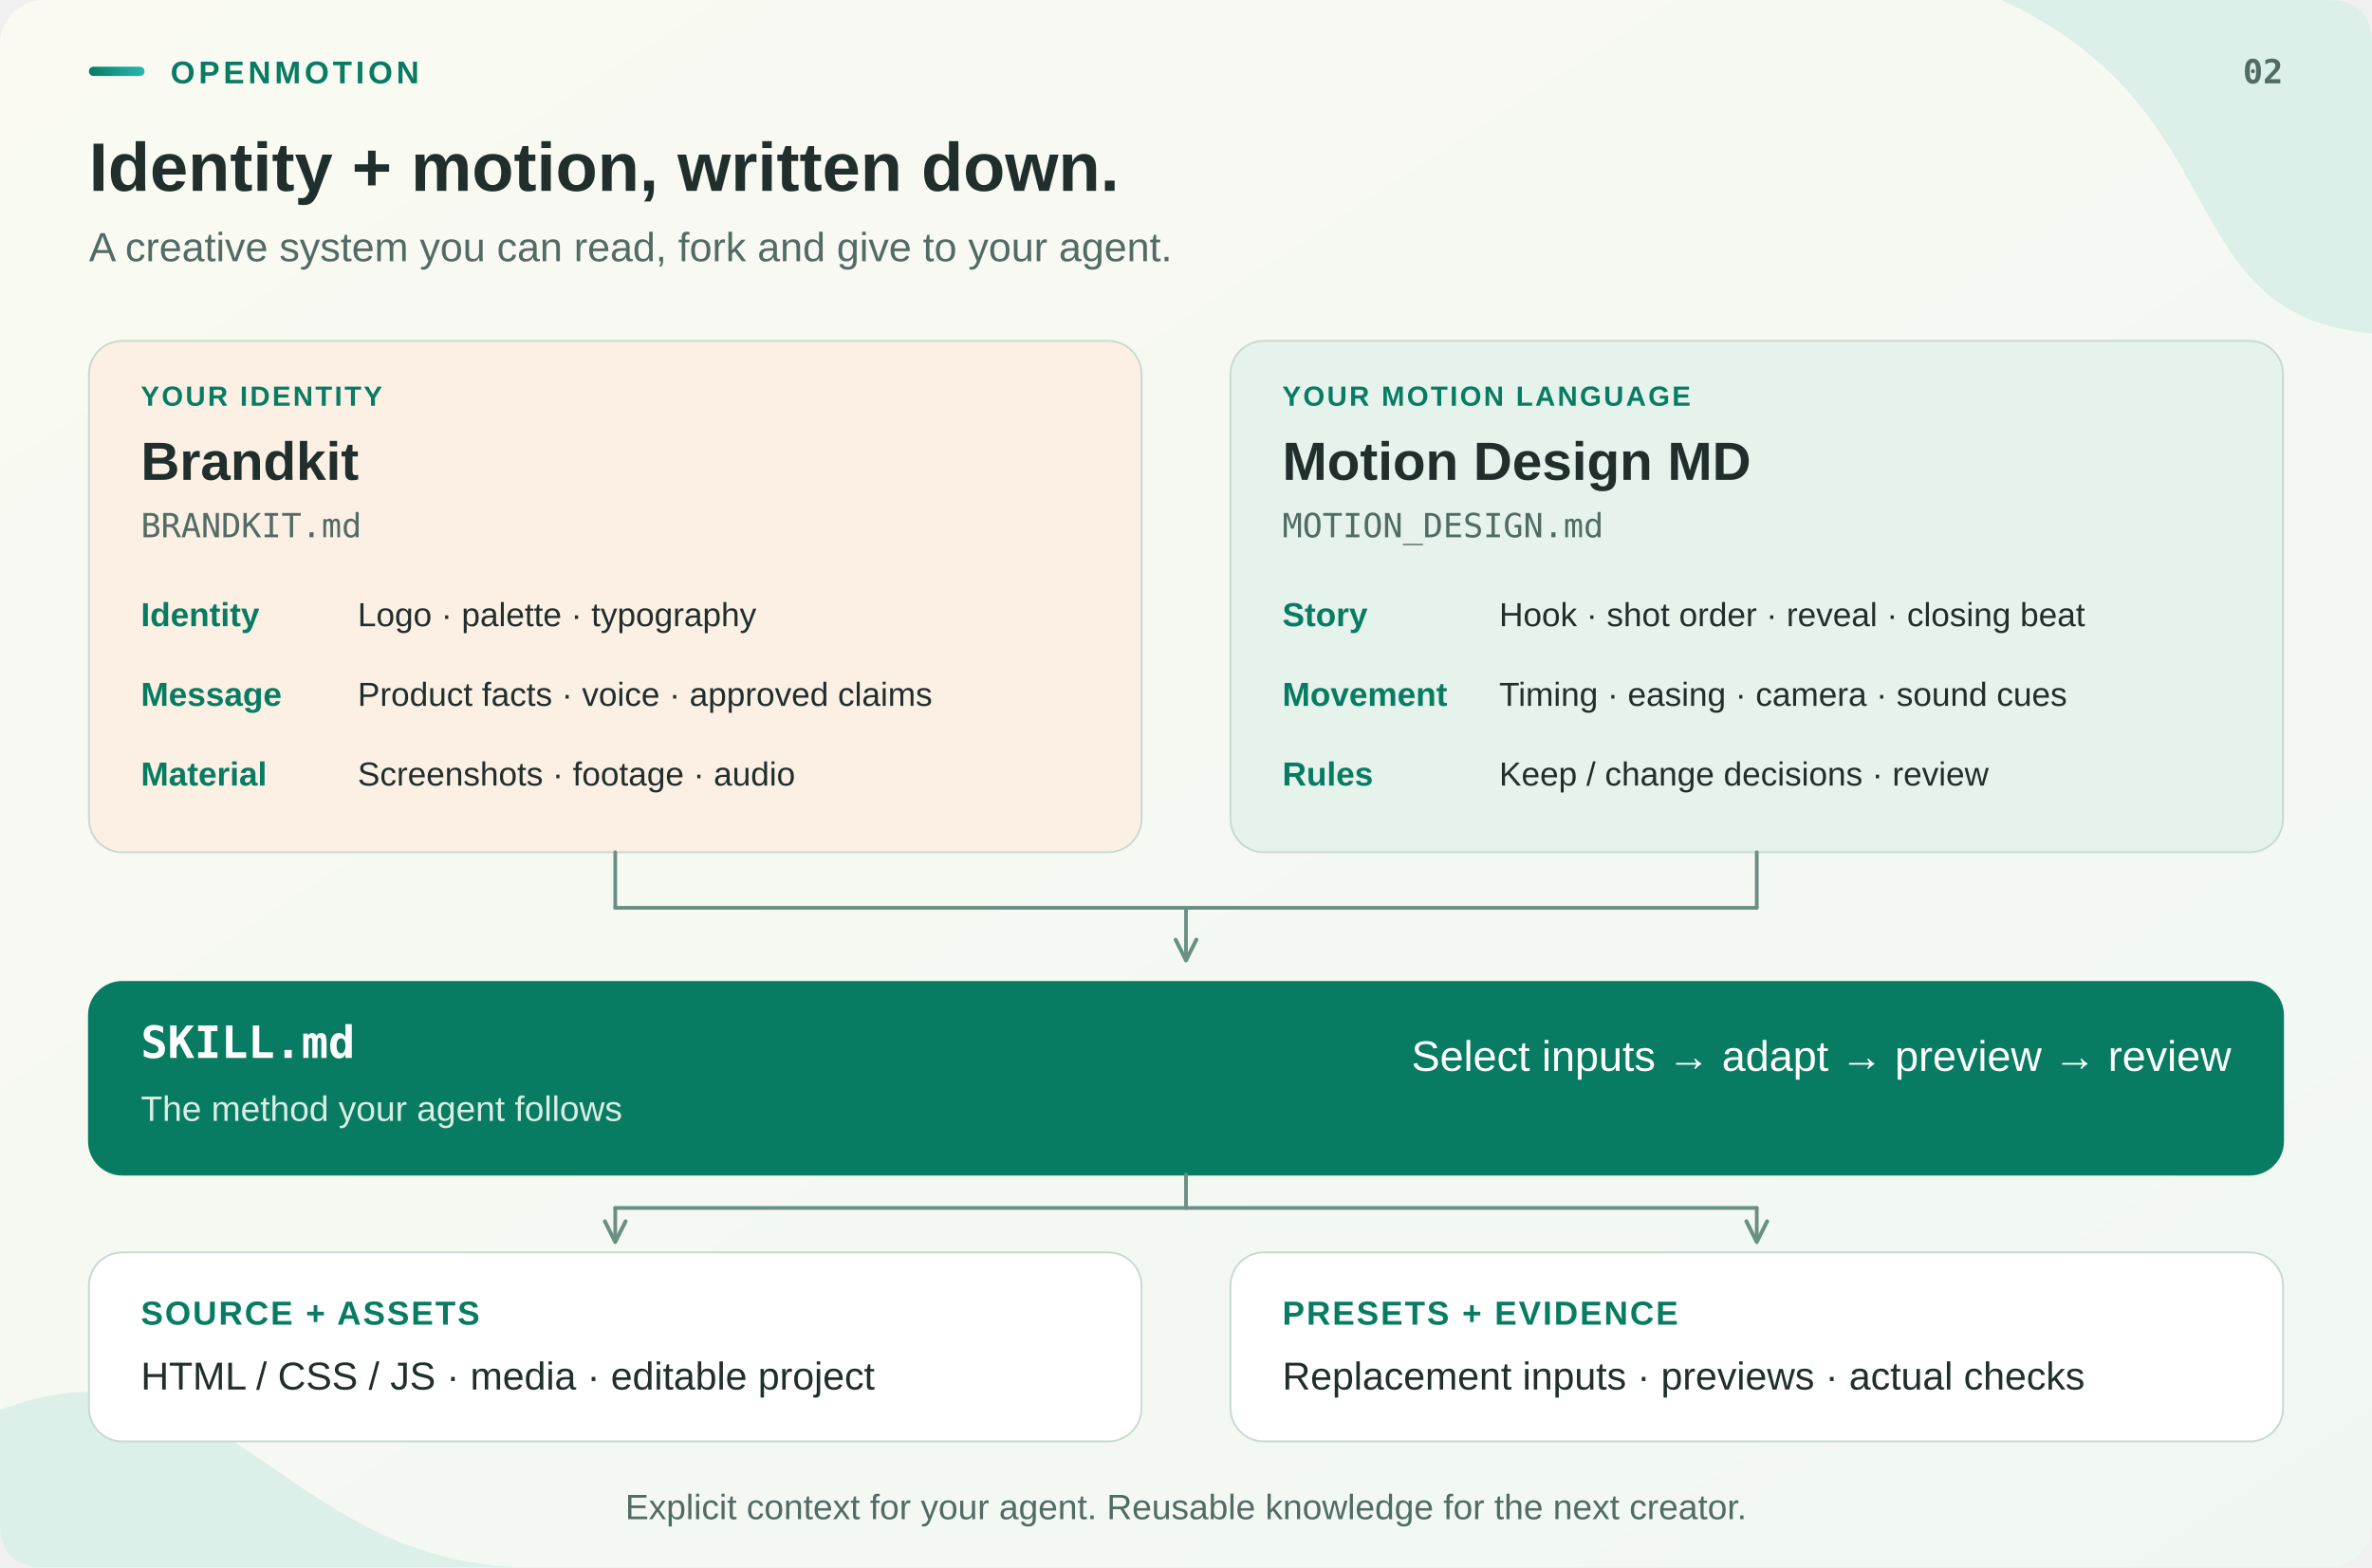
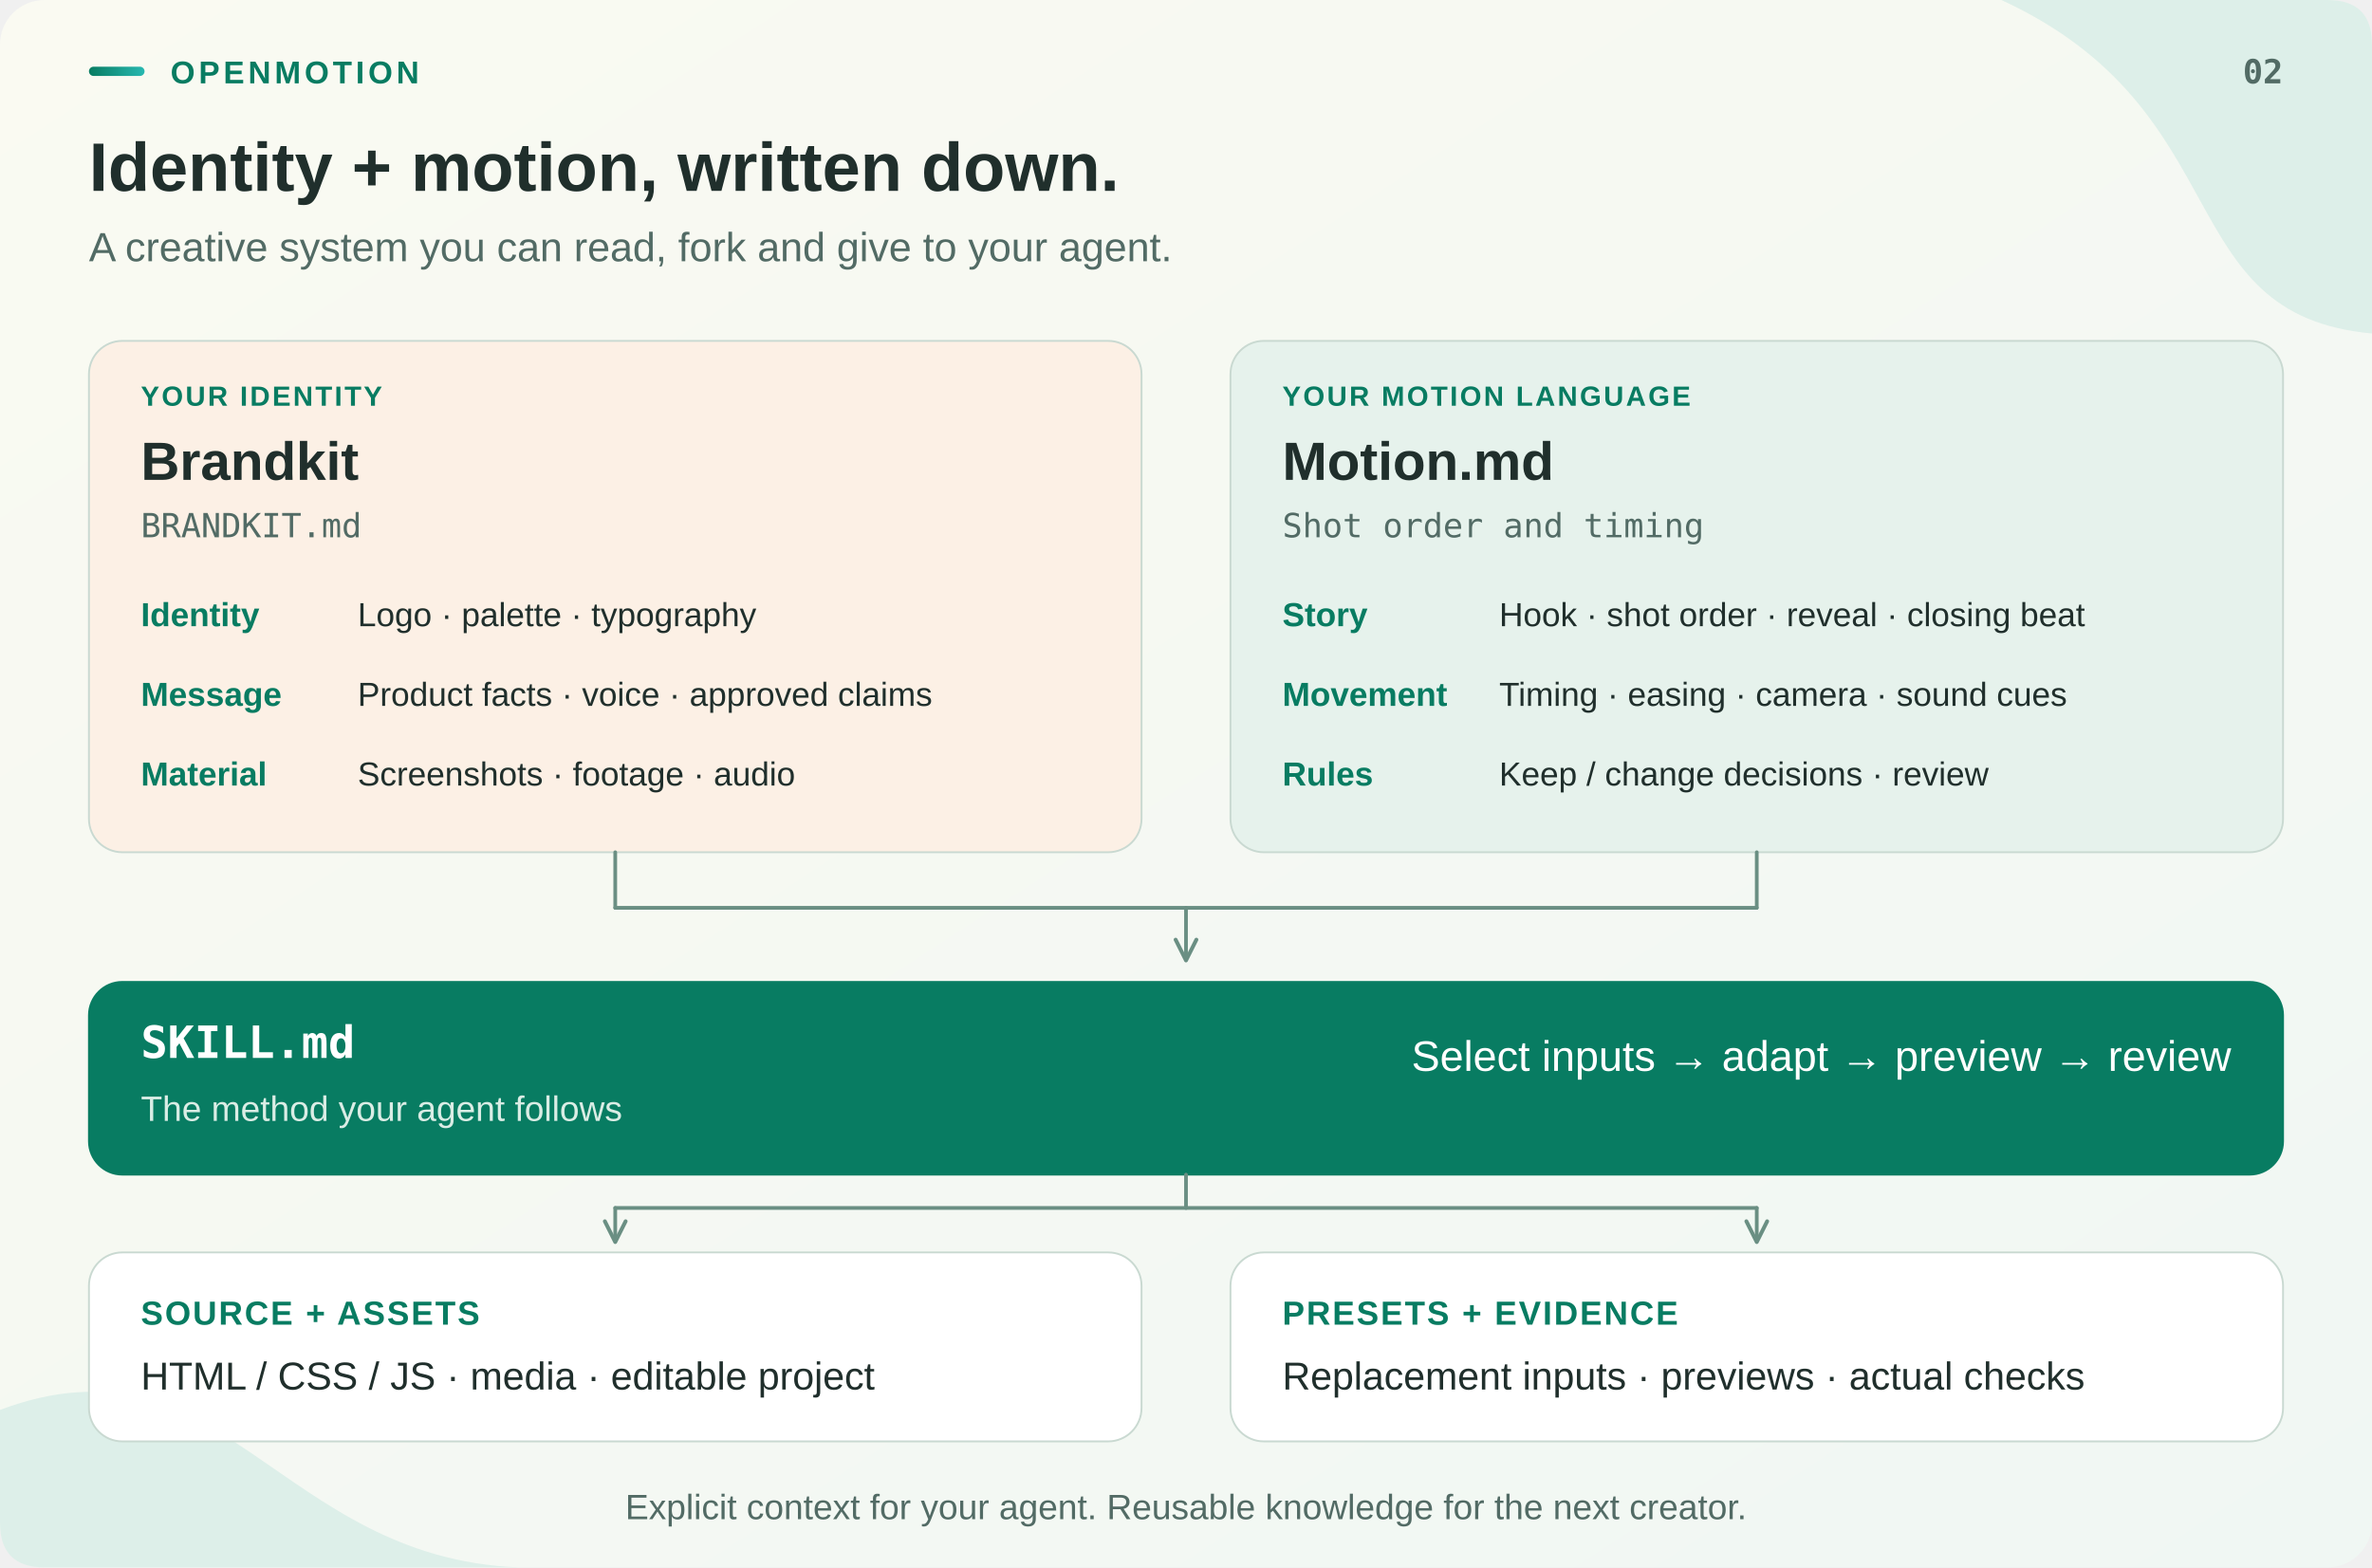
<svg xmlns="http://www.w3.org/2000/svg" width="1280" height="846" viewBox="0 0 1280 846" role="img" aria-labelledby="title desc">
  <defs>
    <linearGradient id="paper" x1="0" y1="0" x2="1" y2="1">
      <stop stop-color="#FAFAF2" />
      <stop offset="1" stop-color="#F0F7F3" />
    </linearGradient>
    <linearGradient id="water" x1="0" y1="0" x2="1" y2="0">
      <stop stop-color="#087C62" />
      <stop offset="1" stop-color="#28B8B1" />
    </linearGradient>
    <marker id="arrow" viewBox="0 0 10 10" refX="8" refY="5" markerWidth="7" markerHeight="7" orient="auto-start-reverse">
      <path d="M 1 1 L 9 5 L 1 9" fill="none" stroke="#6A8F83" stroke-width="1.5" stroke-linecap="round" stroke-linejoin="round" />
    </marker>
  </defs>
  <style>text { font-family: Arial, Helvetica, sans-serif; } .mono { font-family: Menlo, Consolas, monospace; }</style>
  <rect width="1280" height="846" rx="24" fill="url(#paper)" />
  <path d="M1080 0 H1256 Q1280 0 1280 24 V180 C1170 170 1210 60 1080 0" fill="#DDEFE9" />
  <path d="M0 761 C120 716 150 841 280 846 H24 Q0 846 0 822 Z" fill="#DDEFE9" />
  <rect x="48" y="36" width="30" height="5" rx="2.5" fill="url(#water)" />
  <text x="92" y="45" font-size="17" fill="#087C62" font-weight="700" text-anchor="start" letter-spacing="2">OPENMOTION</text>
  <text x="1232" y="45" font-size="18" fill="#526B65" font-weight="600" text-anchor="end" class="mono">02</text>
  <text x="48" y="103" font-size="37" fill="#202F2C" font-weight="700" text-anchor="start">Identity + motion, written down.</text>
  <text x="48" y="141" font-size="22" fill="#526B65" font-weight="400" text-anchor="start">A creative system you can read, fork and give to your agent.</text>
  <rect x="48" y="184" width="568" height="276" rx="18" fill="#FCF0E5" stroke="#C9D9D1" />
  <text x="76" y="219" font-size="15" fill="#087C62" font-weight="700" text-anchor="start" letter-spacing="1.2">YOUR IDENTITY</text>
  <text x="76" y="259" font-size="29" fill="#202F2C" font-weight="700" text-anchor="start">Brandkit</text>
  <text x="76" y="290" font-size="18" fill="#526B65" font-weight="400" text-anchor="start" class="mono">BRANDKIT.md</text>
  <text x="76" y="338" font-size="18" fill="#087C62" font-weight="700" text-anchor="start">Identity</text>
  <text x="193" y="338" font-size="18" fill="#202F2C" font-weight="400" text-anchor="start">Logo · palette · typography</text>
  <text x="76" y="381" font-size="18" fill="#087C62" font-weight="700" text-anchor="start">Message</text>
  <text x="193" y="381" font-size="18" fill="#202F2C" font-weight="400" text-anchor="start">Product facts · voice · approved claims</text>
  <text x="76" y="424" font-size="18" fill="#087C62" font-weight="700" text-anchor="start">Material</text>
  <text x="193" y="424" font-size="18" fill="#202F2C" font-weight="400" text-anchor="start">Screenshots · footage · audio</text>
  <path d="M332 460 V490" fill="none" stroke="#6A8F83" stroke-width="2" stroke-linecap="round" stroke-linejoin="round" />
  <rect x="664" y="184" width="568" height="276" rx="18" fill="#E6F2EC" stroke="#C9D9D1" />
  <text x="692" y="219" font-size="15" fill="#087C62" font-weight="700" text-anchor="start" letter-spacing="1.2">YOUR MOTION LANGUAGE</text>
-   <text x="692" y="259" font-size="29" fill="#202F2C" font-weight="700" text-anchor="start">Motion Design MD</text>
-   <text x="692" y="290" font-size="18" fill="#526B65" font-weight="400" text-anchor="start" class="mono">MOTION_DESIGN.md</text>
+   <text x="692" y="259" font-size="29" fill="#202F2C" font-weight="700" text-anchor="start">Motion.md</text>
+   <text x="692" y="290" font-size="18" fill="#526B65" font-weight="400" text-anchor="start" class="mono">Shot order and timing</text>
  <text x="692" y="338" font-size="18" fill="#087C62" font-weight="700" text-anchor="start">Story</text>
  <text x="809" y="338" font-size="18" fill="#202F2C" font-weight="400" text-anchor="start">Hook · shot order · reveal · closing beat</text>
  <text x="692" y="381" font-size="18" fill="#087C62" font-weight="700" text-anchor="start">Movement</text>
  <text x="809" y="381" font-size="18" fill="#202F2C" font-weight="400" text-anchor="start">Timing · easing · camera · sound cues</text>
  <text x="692" y="424" font-size="18" fill="#087C62" font-weight="700" text-anchor="start">Rules</text>
  <text x="809" y="424" font-size="18" fill="#202F2C" font-weight="400" text-anchor="start">Keep / change decisions · review</text>
  <path d="M948 460 V490" fill="none" stroke="#6A8F83" stroke-width="2" stroke-linecap="round" stroke-linejoin="round" />
  <path d="M332 490 H948" fill="none" stroke="#6A8F83" stroke-width="2" stroke-linecap="round" stroke-linejoin="round" />
  <path d="M640 490 V517" fill="none" stroke="#6A8F83" stroke-width="2" stroke-linecap="round" stroke-linejoin="round" marker-end="url(#arrow)" />
  <rect x="48" y="530" width="1184" height="104" rx="18" fill="#087C62" stroke="#087C62" />
  <text x="76" y="571" font-size="24" fill="#FFFFFF" font-weight="700" text-anchor="start" class="mono">SKILL.md</text>
  <text x="76" y="605" font-size="19" fill="#DAEDE5" font-weight="400" text-anchor="start">The method your agent follows</text>
  <text x="1204" y="578" font-size="23" fill="#FFFFFF" font-weight="500" text-anchor="end">Select inputs → adapt → preview → review</text>
  <path d="M640 634 V652" fill="none" stroke="#6A8F83" stroke-width="2" stroke-linecap="round" stroke-linejoin="round" />
  <path d="M332 652 H948" fill="none" stroke="#6A8F83" stroke-width="2" stroke-linecap="round" stroke-linejoin="round" />
  <path d="M332 652 V669" fill="none" stroke="#6A8F83" stroke-width="2" stroke-linecap="round" stroke-linejoin="round" marker-end="url(#arrow)" />
  <path d="M948 652 V669" fill="none" stroke="#6A8F83" stroke-width="2" stroke-linecap="round" stroke-linejoin="round" marker-end="url(#arrow)" />
  <rect x="48" y="676" width="568" height="102" rx="18" fill="#FFFFFF" stroke="#C9D9D1" />
  <rect x="664" y="676" width="568" height="102" rx="18" fill="#FFFFFF" stroke="#C9D9D1" />
  <text x="76" y="715" font-size="18" fill="#087C62" font-weight="700" text-anchor="start" letter-spacing="1">SOURCE + ASSETS</text>
  <text x="76" y="750" font-size="21" fill="#202F2C" font-weight="400" text-anchor="start">HTML / CSS / JS · media · editable project</text>
  <text x="692" y="715" font-size="18" fill="#087C62" font-weight="700" text-anchor="start" letter-spacing="1">PRESETS + EVIDENCE</text>
  <text x="692" y="750" font-size="21" fill="#202F2C" font-weight="400" text-anchor="start">Replacement inputs · previews · actual checks</text>
  <text x="640" y="820" font-size="19" fill="#526B65" font-weight="400" text-anchor="middle">Explicit context for your agent. Reusable knowledge for the next creator.</text>
</svg>
